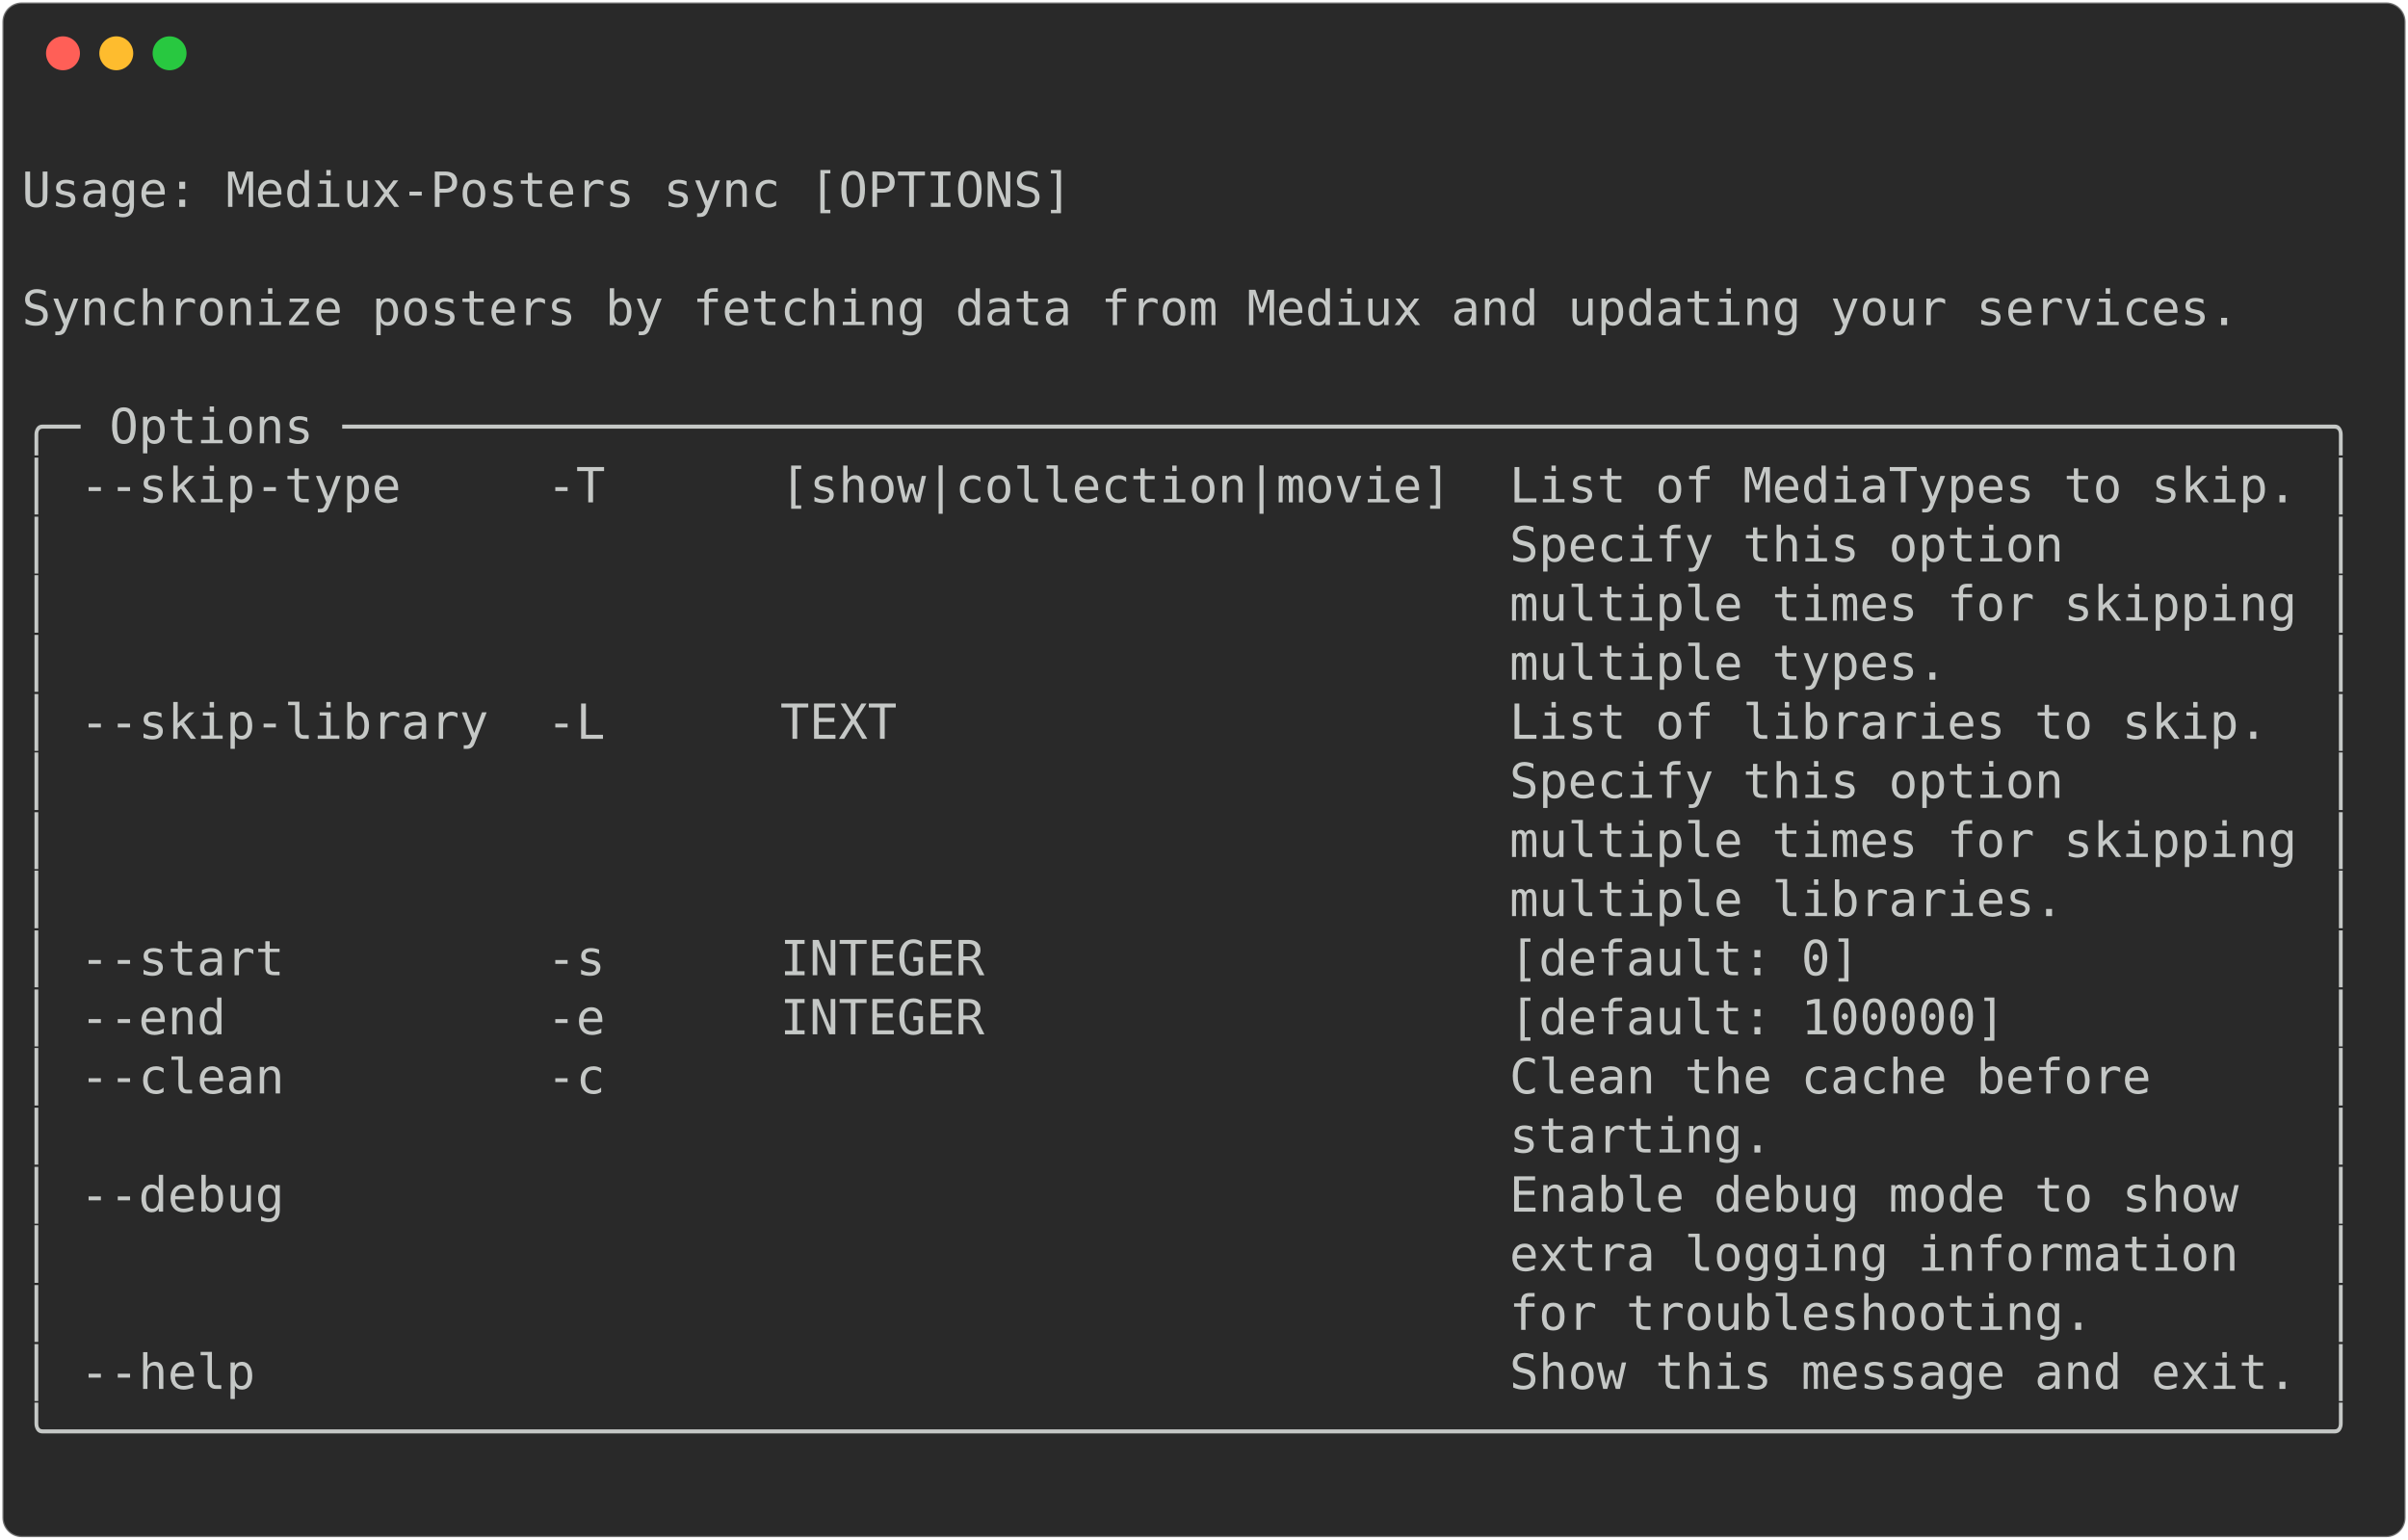
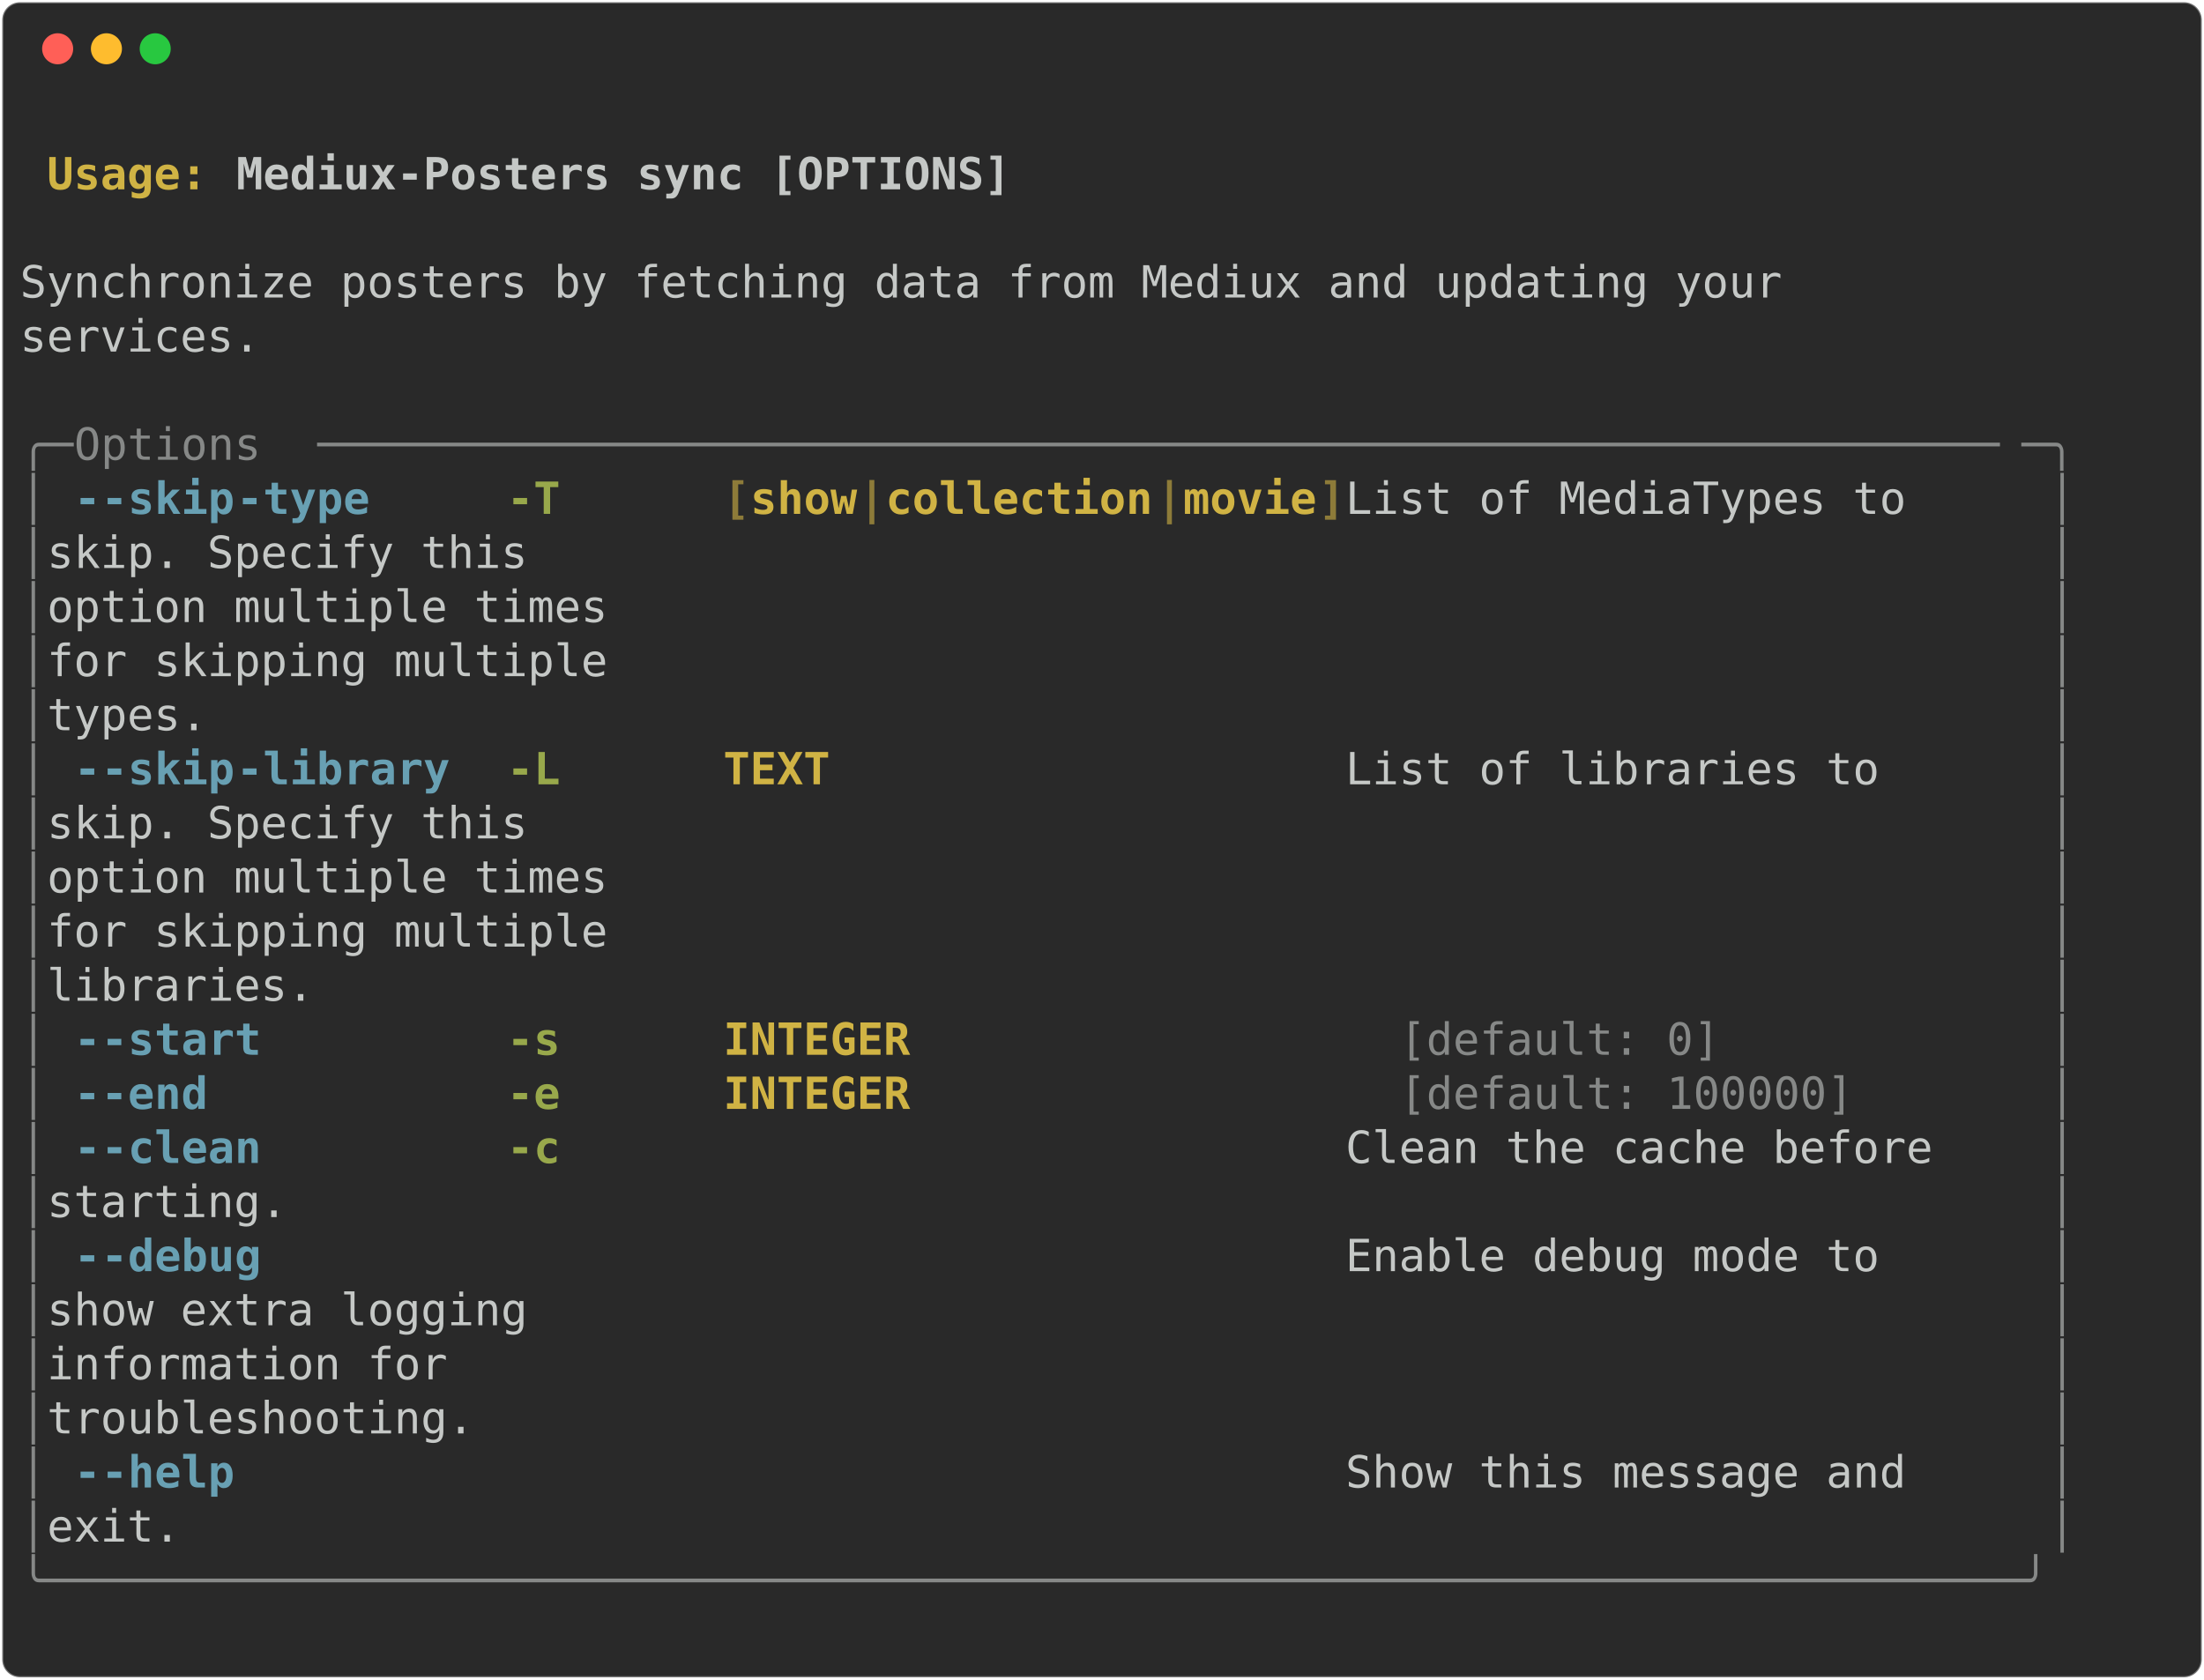
- <svg xmlns="http://www.w3.org/2000/svg" class="rich-terminal" viewBox="0 0 994 635.6">
+ <svg xmlns="http://www.w3.org/2000/svg" class="rich-terminal" viewBox="0 0 994 757.6">
  <style>

    @font-face {
        font-family: "Fira Code";
        src: local("FiraCode-Regular"),
                url("https://cdnjs.cloudflare.com/ajax/libs/firacode/6.2.0/woff2/FiraCode-Regular.woff2") format("woff2"),
                url("https://cdnjs.cloudflare.com/ajax/libs/firacode/6.2.0/woff/FiraCode-Regular.woff") format("woff");
        font-style: normal;
        font-weight: 400;
    }
    @font-face {
        font-family: "Fira Code";
        src: local("FiraCode-Bold"),
                url("https://cdnjs.cloudflare.com/ajax/libs/firacode/6.2.0/woff2/FiraCode-Bold.woff2") format("woff2"),
                url("https://cdnjs.cloudflare.com/ajax/libs/firacode/6.2.0/woff/FiraCode-Bold.woff") format("woff");
        font-style: bold;
        font-weight: 700;
    }

-     .terminal-1098807683-matrix {
+     .terminal-2190678711-matrix {
        font-family: Fira Code, monospace;
        font-size: 20px;
        line-height: 24.4px;
        font-variant-east-asian: full-width;
    }

-     .terminal-1098807683-title {
+     .terminal-2190678711-title {
        font-size: 18px;
        font-weight: bold;
        font-family: arial;
    }

-     .terminal-1098807683-r1 { fill: #c5c8c6 }
+     .terminal-2190678711-r1 { fill: #c5c8c6;font-weight: bold }
+ .terminal-2190678711-r2 { fill: #c5c8c6 }
+ .terminal-2190678711-r3 { fill: #d0b344;font-weight: bold }
+ .terminal-2190678711-r4 { fill: #868887 }
+ .terminal-2190678711-r5 { fill: #68a0b3;font-weight: bold }
+ .terminal-2190678711-r6 { fill: #98a84b;font-weight: bold }
+ .terminal-2190678711-r7 { fill: #8d7b39;font-weight: bold }
    </style>
  <defs>
-     <clipPath id="terminal-1098807683-clip-terminal">
-       <rect x="0" y="0" width="975.0" height="584.6" />
-     </clipPath>
-     <clipPath id="terminal-1098807683-line-0">
+     <clipPath id="terminal-2190678711-clip-terminal">
+       <rect x="0" y="0" width="975.0" height="706.6" />
+     </clipPath>
+     <clipPath id="terminal-2190678711-line-0">
      <rect x="0" y="1.5" width="976" height="24.65" />
    </clipPath>
-     <clipPath id="terminal-1098807683-line-1">
+     <clipPath id="terminal-2190678711-line-1">
      <rect x="0" y="25.9" width="976" height="24.65" />
    </clipPath>
-     <clipPath id="terminal-1098807683-line-2">
+     <clipPath id="terminal-2190678711-line-2">
      <rect x="0" y="50.3" width="976" height="24.65" />
    </clipPath>
-     <clipPath id="terminal-1098807683-line-3">
+     <clipPath id="terminal-2190678711-line-3">
      <rect x="0" y="74.7" width="976" height="24.65" />
    </clipPath>
-     <clipPath id="terminal-1098807683-line-4">
+     <clipPath id="terminal-2190678711-line-4">
      <rect x="0" y="99.1" width="976" height="24.65" />
    </clipPath>
-     <clipPath id="terminal-1098807683-line-5">
+     <clipPath id="terminal-2190678711-line-5">
      <rect x="0" y="123.5" width="976" height="24.65" />
    </clipPath>
-     <clipPath id="terminal-1098807683-line-6">
+     <clipPath id="terminal-2190678711-line-6">
      <rect x="0" y="147.9" width="976" height="24.65" />
    </clipPath>
-     <clipPath id="terminal-1098807683-line-7">
+     <clipPath id="terminal-2190678711-line-7">
      <rect x="0" y="172.3" width="976" height="24.65" />
    </clipPath>
-     <clipPath id="terminal-1098807683-line-8">
+     <clipPath id="terminal-2190678711-line-8">
      <rect x="0" y="196.7" width="976" height="24.65" />
    </clipPath>
-     <clipPath id="terminal-1098807683-line-9">
+     <clipPath id="terminal-2190678711-line-9">
      <rect x="0" y="221.1" width="976" height="24.65" />
    </clipPath>
-     <clipPath id="terminal-1098807683-line-10">
+     <clipPath id="terminal-2190678711-line-10">
      <rect x="0" y="245.5" width="976" height="24.65" />
    </clipPath>
-     <clipPath id="terminal-1098807683-line-11">
+     <clipPath id="terminal-2190678711-line-11">
      <rect x="0" y="269.9" width="976" height="24.65" />
    </clipPath>
-     <clipPath id="terminal-1098807683-line-12">
+     <clipPath id="terminal-2190678711-line-12">
      <rect x="0" y="294.3" width="976" height="24.65" />
    </clipPath>
-     <clipPath id="terminal-1098807683-line-13">
+     <clipPath id="terminal-2190678711-line-13">
      <rect x="0" y="318.7" width="976" height="24.65" />
    </clipPath>
-     <clipPath id="terminal-1098807683-line-14">
+     <clipPath id="terminal-2190678711-line-14">
      <rect x="0" y="343.1" width="976" height="24.65" />
    </clipPath>
-     <clipPath id="terminal-1098807683-line-15">
+     <clipPath id="terminal-2190678711-line-15">
      <rect x="0" y="367.5" width="976" height="24.65" />
    </clipPath>
-     <clipPath id="terminal-1098807683-line-16">
+     <clipPath id="terminal-2190678711-line-16">
      <rect x="0" y="391.9" width="976" height="24.65" />
    </clipPath>
-     <clipPath id="terminal-1098807683-line-17">
+     <clipPath id="terminal-2190678711-line-17">
      <rect x="0" y="416.3" width="976" height="24.65" />
    </clipPath>
-     <clipPath id="terminal-1098807683-line-18">
+     <clipPath id="terminal-2190678711-line-18">
      <rect x="0" y="440.7" width="976" height="24.65" />
    </clipPath>
-     <clipPath id="terminal-1098807683-line-19">
+     <clipPath id="terminal-2190678711-line-19">
      <rect x="0" y="465.1" width="976" height="24.65" />
    </clipPath>
-     <clipPath id="terminal-1098807683-line-20">
+     <clipPath id="terminal-2190678711-line-20">
      <rect x="0" y="489.5" width="976" height="24.65" />
    </clipPath>
-     <clipPath id="terminal-1098807683-line-21">
+     <clipPath id="terminal-2190678711-line-21">
      <rect x="0" y="513.9" width="976" height="24.65" />
    </clipPath>
-     <clipPath id="terminal-1098807683-line-22">
+     <clipPath id="terminal-2190678711-line-22">
      <rect x="0" y="538.3" width="976" height="24.65" />
    </clipPath>
+     <clipPath id="terminal-2190678711-line-23">
+       <rect x="0" y="562.7" width="976" height="24.65" />
+     </clipPath>
+     <clipPath id="terminal-2190678711-line-24">
+       <rect x="0" y="587.1" width="976" height="24.65" />
+     </clipPath>
+     <clipPath id="terminal-2190678711-line-25">
+       <rect x="0" y="611.5" width="976" height="24.65" />
+     </clipPath>
+     <clipPath id="terminal-2190678711-line-26">
+       <rect x="0" y="635.9" width="976" height="24.65" />
+     </clipPath>
+     <clipPath id="terminal-2190678711-line-27">
+       <rect x="0" y="660.3" width="976" height="24.65" />
+     </clipPath>
  </defs>
-   <rect fill="#292929" stroke="rgba(255,255,255,0.35)" stroke-width="1" x="1" y="1" width="992" height="633.6" rx="8" />
+   <rect fill="#292929" stroke="rgba(255,255,255,0.35)" stroke-width="1" x="1" y="1" width="992" height="755.6" rx="8" />
  <g transform="translate(26,22)">
    <circle cx="0" cy="0" r="7" fill="#ff5f57" />
    <circle cx="22" cy="0" r="7" fill="#febc2e" />
    <circle cx="44" cy="0" r="7" fill="#28c840" />
  </g>
-   <g transform="translate(9, 41)" clip-path="url(#terminal-1098807683-clip-terminal)">
-     <g class="terminal-1098807683-matrix">
-       <text class="terminal-1098807683-r1" x="976" y="20" textLength="12.2" clip-path="url(#terminal-1098807683-line-0)">
- </text>
-       <text class="terminal-1098807683-r1" x="0" y="44.4" textLength="976" clip-path="url(#terminal-1098807683-line-1)"> Usage: Mediux-Posters sync [OPTIONS]                                           </text>
-       <text class="terminal-1098807683-r1" x="976" y="44.4" textLength="12.2" clip-path="url(#terminal-1098807683-line-1)">
- </text>
-       <text class="terminal-1098807683-r1" x="976" y="68.8" textLength="12.2" clip-path="url(#terminal-1098807683-line-2)">
- </text>
-       <text class="terminal-1098807683-r1" x="0" y="93.2" textLength="976" clip-path="url(#terminal-1098807683-line-3)"> Synchronize posters by fetching data from Mediux and updating your services.   </text>
-       <text class="terminal-1098807683-r1" x="976" y="93.2" textLength="12.2" clip-path="url(#terminal-1098807683-line-3)">
- </text>
-       <text class="terminal-1098807683-r1" x="976" y="117.6" textLength="12.2" clip-path="url(#terminal-1098807683-line-4)">
- </text>
-       <text class="terminal-1098807683-r1" x="0" y="142" textLength="976" clip-path="url(#terminal-1098807683-line-5)">╭─ Options ────────────────────────────────────────────────────────────────────╮</text>
-       <text class="terminal-1098807683-r1" x="976" y="142" textLength="12.2" clip-path="url(#terminal-1098807683-line-5)">
- </text>
-       <text class="terminal-1098807683-r1" x="0" y="166.4" textLength="976" clip-path="url(#terminal-1098807683-line-6)">│ --skip-type     -T      [show|collection|movie]  List of MediaTypes to skip. │</text>
-       <text class="terminal-1098807683-r1" x="976" y="166.4" textLength="12.2" clip-path="url(#terminal-1098807683-line-6)">
- </text>
-       <text class="terminal-1098807683-r1" x="0" y="190.8" textLength="976" clip-path="url(#terminal-1098807683-line-7)">│                                                  Specify this option         │</text>
-       <text class="terminal-1098807683-r1" x="976" y="190.8" textLength="12.2" clip-path="url(#terminal-1098807683-line-7)">
- </text>
-       <text class="terminal-1098807683-r1" x="0" y="215.2" textLength="976" clip-path="url(#terminal-1098807683-line-8)">│                                                  multiple times for skipping │</text>
-       <text class="terminal-1098807683-r1" x="976" y="215.2" textLength="12.2" clip-path="url(#terminal-1098807683-line-8)">
- </text>
-       <text class="terminal-1098807683-r1" x="0" y="239.6" textLength="976" clip-path="url(#terminal-1098807683-line-9)">│                                                  multiple types.             │</text>
-       <text class="terminal-1098807683-r1" x="976" y="239.6" textLength="12.2" clip-path="url(#terminal-1098807683-line-9)">
- </text>
-       <text class="terminal-1098807683-r1" x="0" y="264" textLength="976" clip-path="url(#terminal-1098807683-line-10)">│ --skip-library  -L      TEXT                     List of libraries to skip.  │</text>
-       <text class="terminal-1098807683-r1" x="976" y="264" textLength="12.2" clip-path="url(#terminal-1098807683-line-10)">
- </text>
-       <text class="terminal-1098807683-r1" x="0" y="288.4" textLength="976" clip-path="url(#terminal-1098807683-line-11)">│                                                  Specify this option         │</text>
-       <text class="terminal-1098807683-r1" x="976" y="288.4" textLength="12.2" clip-path="url(#terminal-1098807683-line-11)">
- </text>
-       <text class="terminal-1098807683-r1" x="0" y="312.8" textLength="976" clip-path="url(#terminal-1098807683-line-12)">│                                                  multiple times for skipping │</text>
-       <text class="terminal-1098807683-r1" x="976" y="312.8" textLength="12.2" clip-path="url(#terminal-1098807683-line-12)">
- </text>
-       <text class="terminal-1098807683-r1" x="0" y="337.2" textLength="976" clip-path="url(#terminal-1098807683-line-13)">│                                                  multiple libraries.         │</text>
-       <text class="terminal-1098807683-r1" x="976" y="337.2" textLength="12.2" clip-path="url(#terminal-1098807683-line-13)">
- </text>
-       <text class="terminal-1098807683-r1" x="0" y="361.6" textLength="976" clip-path="url(#terminal-1098807683-line-14)">│ --start         -s      INTEGER                  [default: 0]                │</text>
-       <text class="terminal-1098807683-r1" x="976" y="361.6" textLength="12.2" clip-path="url(#terminal-1098807683-line-14)">
- </text>
-       <text class="terminal-1098807683-r1" x="0" y="386" textLength="976" clip-path="url(#terminal-1098807683-line-15)">│ --end           -e      INTEGER                  [default: 100000]           │</text>
-       <text class="terminal-1098807683-r1" x="976" y="386" textLength="12.2" clip-path="url(#terminal-1098807683-line-15)">
- </text>
-       <text class="terminal-1098807683-r1" x="0" y="410.4" textLength="976" clip-path="url(#terminal-1098807683-line-16)">│ --clean         -c                               Clean the cache before      │</text>
-       <text class="terminal-1098807683-r1" x="976" y="410.4" textLength="12.2" clip-path="url(#terminal-1098807683-line-16)">
- </text>
-       <text class="terminal-1098807683-r1" x="0" y="434.8" textLength="976" clip-path="url(#terminal-1098807683-line-17)">│                                                  starting.                   │</text>
-       <text class="terminal-1098807683-r1" x="976" y="434.8" textLength="12.2" clip-path="url(#terminal-1098807683-line-17)">
- </text>
-       <text class="terminal-1098807683-r1" x="0" y="459.2" textLength="976" clip-path="url(#terminal-1098807683-line-18)">│ --debug                                          Enable debug mode to show   │</text>
-       <text class="terminal-1098807683-r1" x="976" y="459.2" textLength="12.2" clip-path="url(#terminal-1098807683-line-18)">
- </text>
-       <text class="terminal-1098807683-r1" x="0" y="483.6" textLength="976" clip-path="url(#terminal-1098807683-line-19)">│                                                  extra logging information   │</text>
-       <text class="terminal-1098807683-r1" x="976" y="483.6" textLength="12.2" clip-path="url(#terminal-1098807683-line-19)">
- </text>
-       <text class="terminal-1098807683-r1" x="0" y="508" textLength="976" clip-path="url(#terminal-1098807683-line-20)">│                                                  for troubleshooting.        │</text>
-       <text class="terminal-1098807683-r1" x="976" y="508" textLength="12.2" clip-path="url(#terminal-1098807683-line-20)">
- </text>
-       <text class="terminal-1098807683-r1" x="0" y="532.4" textLength="976" clip-path="url(#terminal-1098807683-line-21)">│ --help                                           Show this message and exit. │</text>
-       <text class="terminal-1098807683-r1" x="976" y="532.4" textLength="12.2" clip-path="url(#terminal-1098807683-line-21)">
- </text>
-       <text class="terminal-1098807683-r1" x="0" y="556.8" textLength="976" clip-path="url(#terminal-1098807683-line-22)">╰──────────────────────────────────────────────────────────────────────────────╯</text>
-       <text class="terminal-1098807683-r1" x="976" y="556.8" textLength="12.2" clip-path="url(#terminal-1098807683-line-22)">
- </text>
-       <text class="terminal-1098807683-r1" x="976" y="581.2" textLength="12.2" clip-path="url(#terminal-1098807683-line-23)">
+   <g transform="translate(9, 41)" clip-path="url(#terminal-2190678711-clip-terminal)">
+     <g class="terminal-2190678711-matrix">
+       <text class="terminal-2190678711-r2" x="976" y="20" textLength="12.2" clip-path="url(#terminal-2190678711-line-0)">
+ </text>
+       <text class="terminal-2190678711-r3" x="12.2" y="44.4" textLength="85.4" clip-path="url(#terminal-2190678711-line-1)">Usage: </text>
+       <text class="terminal-2190678711-r1" x="97.6" y="44.4" textLength="353.8" clip-path="url(#terminal-2190678711-line-1)">Mediux-Posters sync [OPTIONS]</text>
+       <text class="terminal-2190678711-r2" x="976" y="44.4" textLength="12.2" clip-path="url(#terminal-2190678711-line-1)">
+ </text>
+       <text class="terminal-2190678711-r2" x="976" y="68.8" textLength="12.2" clip-path="url(#terminal-2190678711-line-2)">
+ </text>
+       <text class="terminal-2190678711-r2" x="0" y="93.2" textLength="927.2" clip-path="url(#terminal-2190678711-line-3)"> Synchronize posters by fetching data from Mediux and updating your         </text>
+       <text class="terminal-2190678711-r2" x="976" y="93.2" textLength="12.2" clip-path="url(#terminal-2190678711-line-3)">
+ </text>
+       <text class="terminal-2190678711-r2" x="0" y="117.6" textLength="927.2" clip-path="url(#terminal-2190678711-line-4)"> services.                                                                  </text>
+       <text class="terminal-2190678711-r2" x="976" y="117.6" textLength="12.2" clip-path="url(#terminal-2190678711-line-4)">
+ </text>
+       <text class="terminal-2190678711-r2" x="976" y="142" textLength="12.2" clip-path="url(#terminal-2190678711-line-5)">
+ </text>
+       <text class="terminal-2190678711-r4" x="0" y="166.4" textLength="24.4" clip-path="url(#terminal-2190678711-line-6)">╭─</text>
+       <text class="terminal-2190678711-r4" x="24.4" y="166.4" textLength="109.8" clip-path="url(#terminal-2190678711-line-6)"> Options </text>
+       <text class="terminal-2190678711-r4" x="134.2" y="166.4" textLength="768.6" clip-path="url(#terminal-2190678711-line-6)">───────────────────────────────────────────────────────────────</text>
+       <text class="terminal-2190678711-r4" x="902.8" y="166.4" textLength="24.4" clip-path="url(#terminal-2190678711-line-6)">─╮</text>
+       <text class="terminal-2190678711-r2" x="976" y="166.4" textLength="12.2" clip-path="url(#terminal-2190678711-line-6)">
+ </text>
+       <text class="terminal-2190678711-r4" x="0" y="190.8" textLength="12.2" clip-path="url(#terminal-2190678711-line-7)">│</text>
+       <text class="terminal-2190678711-r5" x="24.4" y="190.8" textLength="12.2" clip-path="url(#terminal-2190678711-line-7)">-</text>
+       <text class="terminal-2190678711-r5" x="36.6" y="190.8" textLength="61" clip-path="url(#terminal-2190678711-line-7)">-skip</text>
+       <text class="terminal-2190678711-r5" x="97.6" y="190.8" textLength="61" clip-path="url(#terminal-2190678711-line-7)">-type</text>
+       <text class="terminal-2190678711-r6" x="219.6" y="190.8" textLength="24.4" clip-path="url(#terminal-2190678711-line-7)">-T</text>
+       <text class="terminal-2190678711-r7" x="317.2" y="190.8" textLength="12.2" clip-path="url(#terminal-2190678711-line-7)">[</text>
+       <text class="terminal-2190678711-r3" x="329.4" y="190.8" textLength="48.8" clip-path="url(#terminal-2190678711-line-7)">show</text>
+       <text class="terminal-2190678711-r7" x="378.2" y="190.8" textLength="12.2" clip-path="url(#terminal-2190678711-line-7)">|</text>
+       <text class="terminal-2190678711-r3" x="390.4" y="190.8" textLength="122" clip-path="url(#terminal-2190678711-line-7)">collection</text>
+       <text class="terminal-2190678711-r7" x="512.4" y="190.8" textLength="12.2" clip-path="url(#terminal-2190678711-line-7)">|</text>
+       <text class="terminal-2190678711-r3" x="524.6" y="190.8" textLength="61" clip-path="url(#terminal-2190678711-line-7)">movie</text>
+       <text class="terminal-2190678711-r7" x="585.6" y="190.8" textLength="12.2" clip-path="url(#terminal-2190678711-line-7)">]</text>
+       <text class="terminal-2190678711-r2" x="597.8" y="190.8" textLength="317.2" clip-path="url(#terminal-2190678711-line-7)">  List of MediaTypes to   </text>
+       <text class="terminal-2190678711-r4" x="915" y="190.8" textLength="12.2" clip-path="url(#terminal-2190678711-line-7)">│</text>
+       <text class="terminal-2190678711-r2" x="976" y="190.8" textLength="12.2" clip-path="url(#terminal-2190678711-line-7)">
+ </text>
+       <text class="terminal-2190678711-r4" x="0" y="215.2" textLength="12.2" clip-path="url(#terminal-2190678711-line-8)">│</text>
+       <text class="terminal-2190678711-r2" x="12.2" y="215.2" textLength="902.8" clip-path="url(#terminal-2190678711-line-8)">                                                  skip. Specify this      </text>
+       <text class="terminal-2190678711-r4" x="915" y="215.2" textLength="12.2" clip-path="url(#terminal-2190678711-line-8)">│</text>
+       <text class="terminal-2190678711-r2" x="976" y="215.2" textLength="12.2" clip-path="url(#terminal-2190678711-line-8)">
+ </text>
+       <text class="terminal-2190678711-r4" x="0" y="239.6" textLength="12.2" clip-path="url(#terminal-2190678711-line-9)">│</text>
+       <text class="terminal-2190678711-r2" x="12.2" y="239.6" textLength="902.8" clip-path="url(#terminal-2190678711-line-9)">                                                  option multiple times   </text>
+       <text class="terminal-2190678711-r4" x="915" y="239.6" textLength="12.2" clip-path="url(#terminal-2190678711-line-9)">│</text>
+       <text class="terminal-2190678711-r2" x="976" y="239.6" textLength="12.2" clip-path="url(#terminal-2190678711-line-9)">
+ </text>
+       <text class="terminal-2190678711-r4" x="0" y="264" textLength="12.2" clip-path="url(#terminal-2190678711-line-10)">│</text>
+       <text class="terminal-2190678711-r2" x="12.2" y="264" textLength="902.8" clip-path="url(#terminal-2190678711-line-10)">                                                  for skipping multiple   </text>
+       <text class="terminal-2190678711-r4" x="915" y="264" textLength="12.2" clip-path="url(#terminal-2190678711-line-10)">│</text>
+       <text class="terminal-2190678711-r2" x="976" y="264" textLength="12.2" clip-path="url(#terminal-2190678711-line-10)">
+ </text>
+       <text class="terminal-2190678711-r4" x="0" y="288.4" textLength="12.2" clip-path="url(#terminal-2190678711-line-11)">│</text>
+       <text class="terminal-2190678711-r2" x="12.2" y="288.4" textLength="902.8" clip-path="url(#terminal-2190678711-line-11)">                                                  types.                  </text>
+       <text class="terminal-2190678711-r4" x="915" y="288.4" textLength="12.2" clip-path="url(#terminal-2190678711-line-11)">│</text>
+       <text class="terminal-2190678711-r2" x="976" y="288.4" textLength="12.2" clip-path="url(#terminal-2190678711-line-11)">
+ </text>
+       <text class="terminal-2190678711-r4" x="0" y="312.8" textLength="12.2" clip-path="url(#terminal-2190678711-line-12)">│</text>
+       <text class="terminal-2190678711-r5" x="24.4" y="312.8" textLength="12.2" clip-path="url(#terminal-2190678711-line-12)">-</text>
+       <text class="terminal-2190678711-r5" x="36.6" y="312.8" textLength="61" clip-path="url(#terminal-2190678711-line-12)">-skip</text>
+       <text class="terminal-2190678711-r5" x="97.6" y="312.8" textLength="97.6" clip-path="url(#terminal-2190678711-line-12)">-library</text>
+       <text class="terminal-2190678711-r6" x="219.6" y="312.8" textLength="24.4" clip-path="url(#terminal-2190678711-line-12)">-L</text>
+       <text class="terminal-2190678711-r3" x="317.2" y="312.8" textLength="280.6" clip-path="url(#terminal-2190678711-line-12)">TEXT                   </text>
+       <text class="terminal-2190678711-r2" x="597.8" y="312.8" textLength="317.2" clip-path="url(#terminal-2190678711-line-12)">  List of libraries to    </text>
+       <text class="terminal-2190678711-r4" x="915" y="312.8" textLength="12.2" clip-path="url(#terminal-2190678711-line-12)">│</text>
+       <text class="terminal-2190678711-r2" x="976" y="312.8" textLength="12.2" clip-path="url(#terminal-2190678711-line-12)">
+ </text>
+       <text class="terminal-2190678711-r4" x="0" y="337.2" textLength="12.2" clip-path="url(#terminal-2190678711-line-13)">│</text>
+       <text class="terminal-2190678711-r2" x="12.2" y="337.2" textLength="902.8" clip-path="url(#terminal-2190678711-line-13)">                                                  skip. Specify this      </text>
+       <text class="terminal-2190678711-r4" x="915" y="337.2" textLength="12.2" clip-path="url(#terminal-2190678711-line-13)">│</text>
+       <text class="terminal-2190678711-r2" x="976" y="337.2" textLength="12.2" clip-path="url(#terminal-2190678711-line-13)">
+ </text>
+       <text class="terminal-2190678711-r4" x="0" y="361.6" textLength="12.2" clip-path="url(#terminal-2190678711-line-14)">│</text>
+       <text class="terminal-2190678711-r2" x="12.2" y="361.6" textLength="902.8" clip-path="url(#terminal-2190678711-line-14)">                                                  option multiple times   </text>
+       <text class="terminal-2190678711-r4" x="915" y="361.6" textLength="12.2" clip-path="url(#terminal-2190678711-line-14)">│</text>
+       <text class="terminal-2190678711-r2" x="976" y="361.6" textLength="12.2" clip-path="url(#terminal-2190678711-line-14)">
+ </text>
+       <text class="terminal-2190678711-r4" x="0" y="386" textLength="12.2" clip-path="url(#terminal-2190678711-line-15)">│</text>
+       <text class="terminal-2190678711-r2" x="12.2" y="386" textLength="902.8" clip-path="url(#terminal-2190678711-line-15)">                                                  for skipping multiple   </text>
+       <text class="terminal-2190678711-r4" x="915" y="386" textLength="12.2" clip-path="url(#terminal-2190678711-line-15)">│</text>
+       <text class="terminal-2190678711-r2" x="976" y="386" textLength="12.2" clip-path="url(#terminal-2190678711-line-15)">
+ </text>
+       <text class="terminal-2190678711-r4" x="0" y="410.4" textLength="12.2" clip-path="url(#terminal-2190678711-line-16)">│</text>
+       <text class="terminal-2190678711-r2" x="12.2" y="410.4" textLength="902.8" clip-path="url(#terminal-2190678711-line-16)">                                                  libraries.              </text>
+       <text class="terminal-2190678711-r4" x="915" y="410.4" textLength="12.2" clip-path="url(#terminal-2190678711-line-16)">│</text>
+       <text class="terminal-2190678711-r2" x="976" y="410.4" textLength="12.2" clip-path="url(#terminal-2190678711-line-16)">
+ </text>
+       <text class="terminal-2190678711-r4" x="0" y="434.8" textLength="12.2" clip-path="url(#terminal-2190678711-line-17)">│</text>
+       <text class="terminal-2190678711-r5" x="24.4" y="434.8" textLength="12.2" clip-path="url(#terminal-2190678711-line-17)">-</text>
+       <text class="terminal-2190678711-r5" x="36.6" y="434.8" textLength="73.2" clip-path="url(#terminal-2190678711-line-17)">-start</text>
+       <text class="terminal-2190678711-r6" x="219.6" y="434.8" textLength="24.4" clip-path="url(#terminal-2190678711-line-17)">-s</text>
+       <text class="terminal-2190678711-r3" x="317.2" y="434.8" textLength="280.6" clip-path="url(#terminal-2190678711-line-17)">INTEGER                </text>
+       <text class="terminal-2190678711-r4" x="622.2" y="434.8" textLength="146.4" clip-path="url(#terminal-2190678711-line-17)">[default: 0]</text>
+       <text class="terminal-2190678711-r4" x="915" y="434.8" textLength="12.2" clip-path="url(#terminal-2190678711-line-17)">│</text>
+       <text class="terminal-2190678711-r2" x="976" y="434.8" textLength="12.2" clip-path="url(#terminal-2190678711-line-17)">
+ </text>
+       <text class="terminal-2190678711-r4" x="0" y="459.2" textLength="12.2" clip-path="url(#terminal-2190678711-line-18)">│</text>
+       <text class="terminal-2190678711-r5" x="24.4" y="459.2" textLength="12.2" clip-path="url(#terminal-2190678711-line-18)">-</text>
+       <text class="terminal-2190678711-r5" x="36.6" y="459.2" textLength="48.8" clip-path="url(#terminal-2190678711-line-18)">-end</text>
+       <text class="terminal-2190678711-r6" x="219.6" y="459.2" textLength="24.4" clip-path="url(#terminal-2190678711-line-18)">-e</text>
+       <text class="terminal-2190678711-r3" x="317.2" y="459.2" textLength="280.6" clip-path="url(#terminal-2190678711-line-18)">INTEGER                </text>
+       <text class="terminal-2190678711-r4" x="622.2" y="459.2" textLength="207.4" clip-path="url(#terminal-2190678711-line-18)">[default: 100000]</text>
+       <text class="terminal-2190678711-r4" x="915" y="459.2" textLength="12.2" clip-path="url(#terminal-2190678711-line-18)">│</text>
+       <text class="terminal-2190678711-r2" x="976" y="459.2" textLength="12.2" clip-path="url(#terminal-2190678711-line-18)">
+ </text>
+       <text class="terminal-2190678711-r4" x="0" y="483.6" textLength="12.2" clip-path="url(#terminal-2190678711-line-19)">│</text>
+       <text class="terminal-2190678711-r5" x="24.4" y="483.6" textLength="12.2" clip-path="url(#terminal-2190678711-line-19)">-</text>
+       <text class="terminal-2190678711-r5" x="36.6" y="483.6" textLength="73.2" clip-path="url(#terminal-2190678711-line-19)">-clean</text>
+       <text class="terminal-2190678711-r6" x="219.6" y="483.6" textLength="24.4" clip-path="url(#terminal-2190678711-line-19)">-c</text>
+       <text class="terminal-2190678711-r2" x="597.8" y="483.6" textLength="317.2" clip-path="url(#terminal-2190678711-line-19)">  Clean the cache before  </text>
+       <text class="terminal-2190678711-r4" x="915" y="483.6" textLength="12.2" clip-path="url(#terminal-2190678711-line-19)">│</text>
+       <text class="terminal-2190678711-r2" x="976" y="483.6" textLength="12.2" clip-path="url(#terminal-2190678711-line-19)">
+ </text>
+       <text class="terminal-2190678711-r4" x="0" y="508" textLength="12.2" clip-path="url(#terminal-2190678711-line-20)">│</text>
+       <text class="terminal-2190678711-r2" x="12.2" y="508" textLength="902.8" clip-path="url(#terminal-2190678711-line-20)">                                                  starting.               </text>
+       <text class="terminal-2190678711-r4" x="915" y="508" textLength="12.2" clip-path="url(#terminal-2190678711-line-20)">│</text>
+       <text class="terminal-2190678711-r2" x="976" y="508" textLength="12.2" clip-path="url(#terminal-2190678711-line-20)">
+ </text>
+       <text class="terminal-2190678711-r4" x="0" y="532.4" textLength="12.2" clip-path="url(#terminal-2190678711-line-21)">│</text>
+       <text class="terminal-2190678711-r5" x="24.4" y="532.4" textLength="12.2" clip-path="url(#terminal-2190678711-line-21)">-</text>
+       <text class="terminal-2190678711-r5" x="36.6" y="532.4" textLength="73.2" clip-path="url(#terminal-2190678711-line-21)">-debug</text>
+       <text class="terminal-2190678711-r2" x="597.8" y="532.4" textLength="317.2" clip-path="url(#terminal-2190678711-line-21)">  Enable debug mode to    </text>
+       <text class="terminal-2190678711-r4" x="915" y="532.4" textLength="12.2" clip-path="url(#terminal-2190678711-line-21)">│</text>
+       <text class="terminal-2190678711-r2" x="976" y="532.4" textLength="12.2" clip-path="url(#terminal-2190678711-line-21)">
+ </text>
+       <text class="terminal-2190678711-r4" x="0" y="556.8" textLength="12.2" clip-path="url(#terminal-2190678711-line-22)">│</text>
+       <text class="terminal-2190678711-r2" x="12.2" y="556.8" textLength="902.8" clip-path="url(#terminal-2190678711-line-22)">                                                  show extra logging      </text>
+       <text class="terminal-2190678711-r4" x="915" y="556.8" textLength="12.2" clip-path="url(#terminal-2190678711-line-22)">│</text>
+       <text class="terminal-2190678711-r2" x="976" y="556.8" textLength="12.2" clip-path="url(#terminal-2190678711-line-22)">
+ </text>
+       <text class="terminal-2190678711-r4" x="0" y="581.2" textLength="12.2" clip-path="url(#terminal-2190678711-line-23)">│</text>
+       <text class="terminal-2190678711-r2" x="12.2" y="581.2" textLength="902.8" clip-path="url(#terminal-2190678711-line-23)">                                                  information for         </text>
+       <text class="terminal-2190678711-r4" x="915" y="581.2" textLength="12.2" clip-path="url(#terminal-2190678711-line-23)">│</text>
+       <text class="terminal-2190678711-r2" x="976" y="581.2" textLength="12.2" clip-path="url(#terminal-2190678711-line-23)">
+ </text>
+       <text class="terminal-2190678711-r4" x="0" y="605.6" textLength="12.2" clip-path="url(#terminal-2190678711-line-24)">│</text>
+       <text class="terminal-2190678711-r2" x="12.2" y="605.6" textLength="902.8" clip-path="url(#terminal-2190678711-line-24)">                                                  troubleshooting.        </text>
+       <text class="terminal-2190678711-r4" x="915" y="605.6" textLength="12.2" clip-path="url(#terminal-2190678711-line-24)">│</text>
+       <text class="terminal-2190678711-r2" x="976" y="605.6" textLength="12.2" clip-path="url(#terminal-2190678711-line-24)">
+ </text>
+       <text class="terminal-2190678711-r4" x="0" y="630" textLength="12.2" clip-path="url(#terminal-2190678711-line-25)">│</text>
+       <text class="terminal-2190678711-r5" x="24.4" y="630" textLength="12.2" clip-path="url(#terminal-2190678711-line-25)">-</text>
+       <text class="terminal-2190678711-r5" x="36.6" y="630" textLength="61" clip-path="url(#terminal-2190678711-line-25)">-help</text>
+       <text class="terminal-2190678711-r2" x="597.8" y="630" textLength="317.2" clip-path="url(#terminal-2190678711-line-25)">  Show this message and   </text>
+       <text class="terminal-2190678711-r4" x="915" y="630" textLength="12.2" clip-path="url(#terminal-2190678711-line-25)">│</text>
+       <text class="terminal-2190678711-r2" x="976" y="630" textLength="12.2" clip-path="url(#terminal-2190678711-line-25)">
+ </text>
+       <text class="terminal-2190678711-r4" x="0" y="654.4" textLength="12.2" clip-path="url(#terminal-2190678711-line-26)">│</text>
+       <text class="terminal-2190678711-r2" x="12.2" y="654.4" textLength="902.8" clip-path="url(#terminal-2190678711-line-26)">                                                  exit.                   </text>
+       <text class="terminal-2190678711-r4" x="915" y="654.4" textLength="12.2" clip-path="url(#terminal-2190678711-line-26)">│</text>
+       <text class="terminal-2190678711-r2" x="976" y="654.4" textLength="12.2" clip-path="url(#terminal-2190678711-line-26)">
+ </text>
+       <text class="terminal-2190678711-r4" x="0" y="678.8" textLength="927.2" clip-path="url(#terminal-2190678711-line-27)">╰──────────────────────────────────────────────────────────────────────────╯</text>
+       <text class="terminal-2190678711-r2" x="976" y="678.8" textLength="12.2" clip-path="url(#terminal-2190678711-line-27)">
+ </text>
+       <text class="terminal-2190678711-r2" x="976" y="703.2" textLength="12.2" clip-path="url(#terminal-2190678711-line-28)">
</text>
    </g>
  </g>
</svg>
